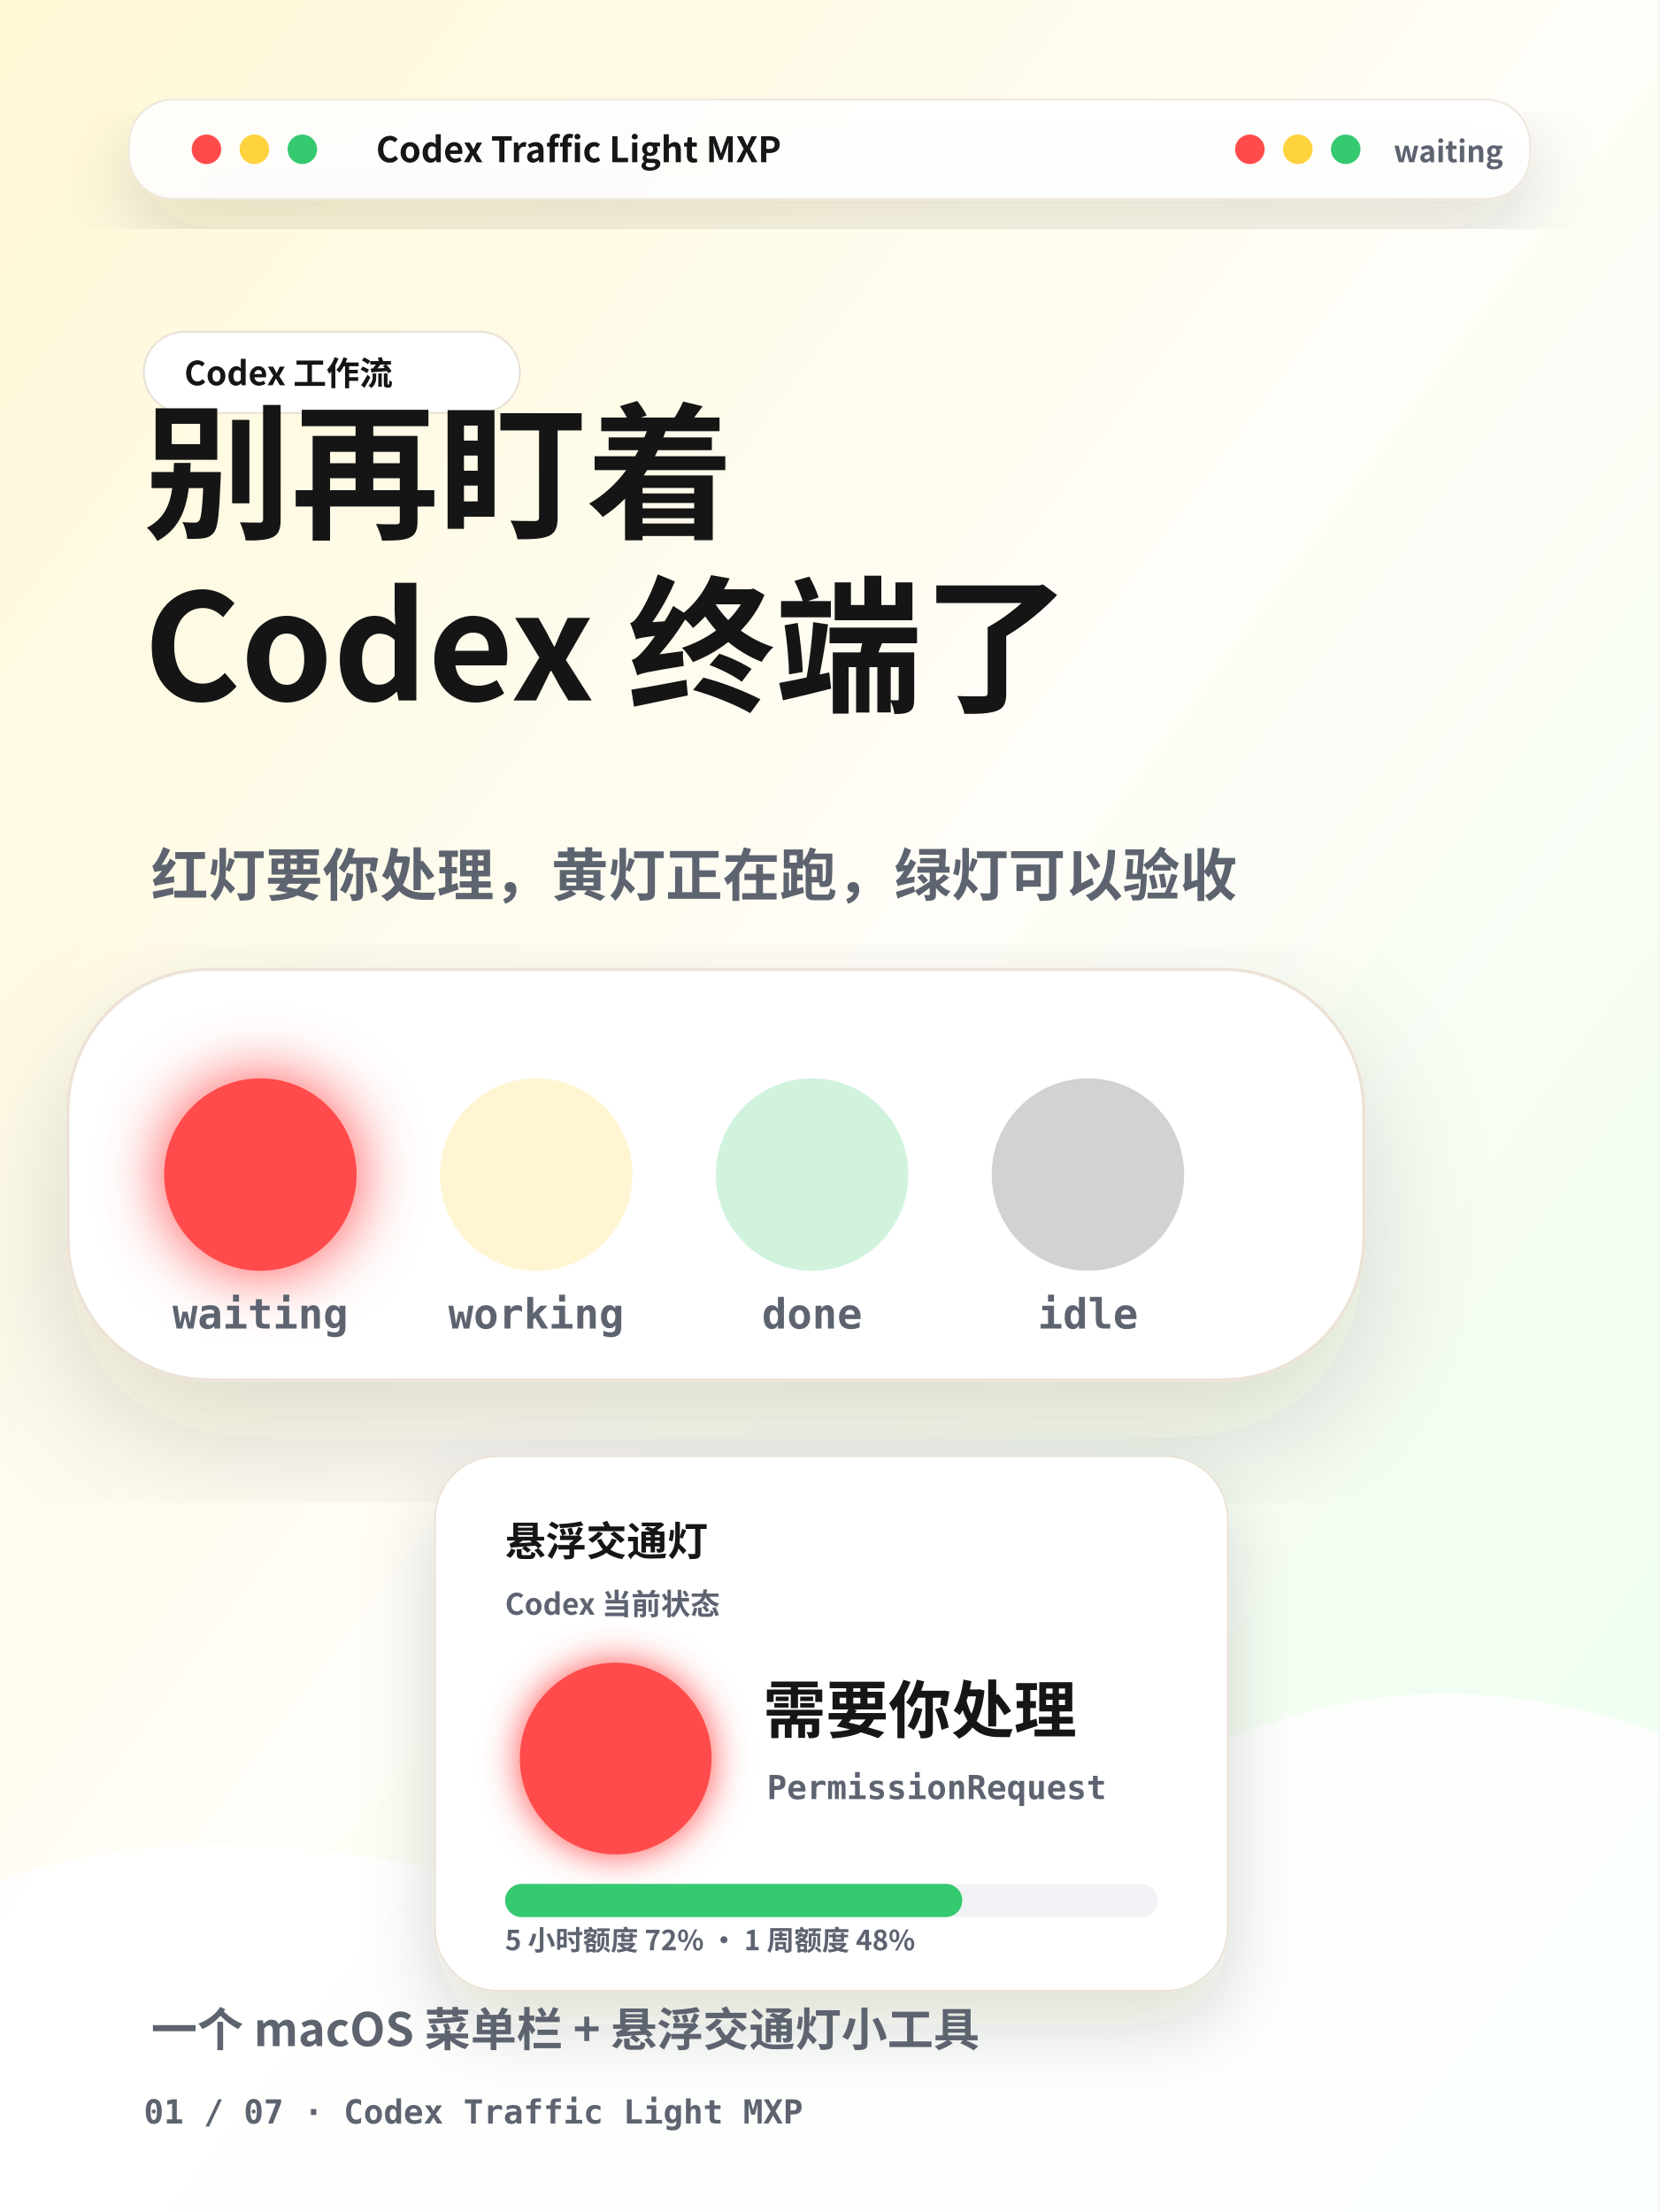
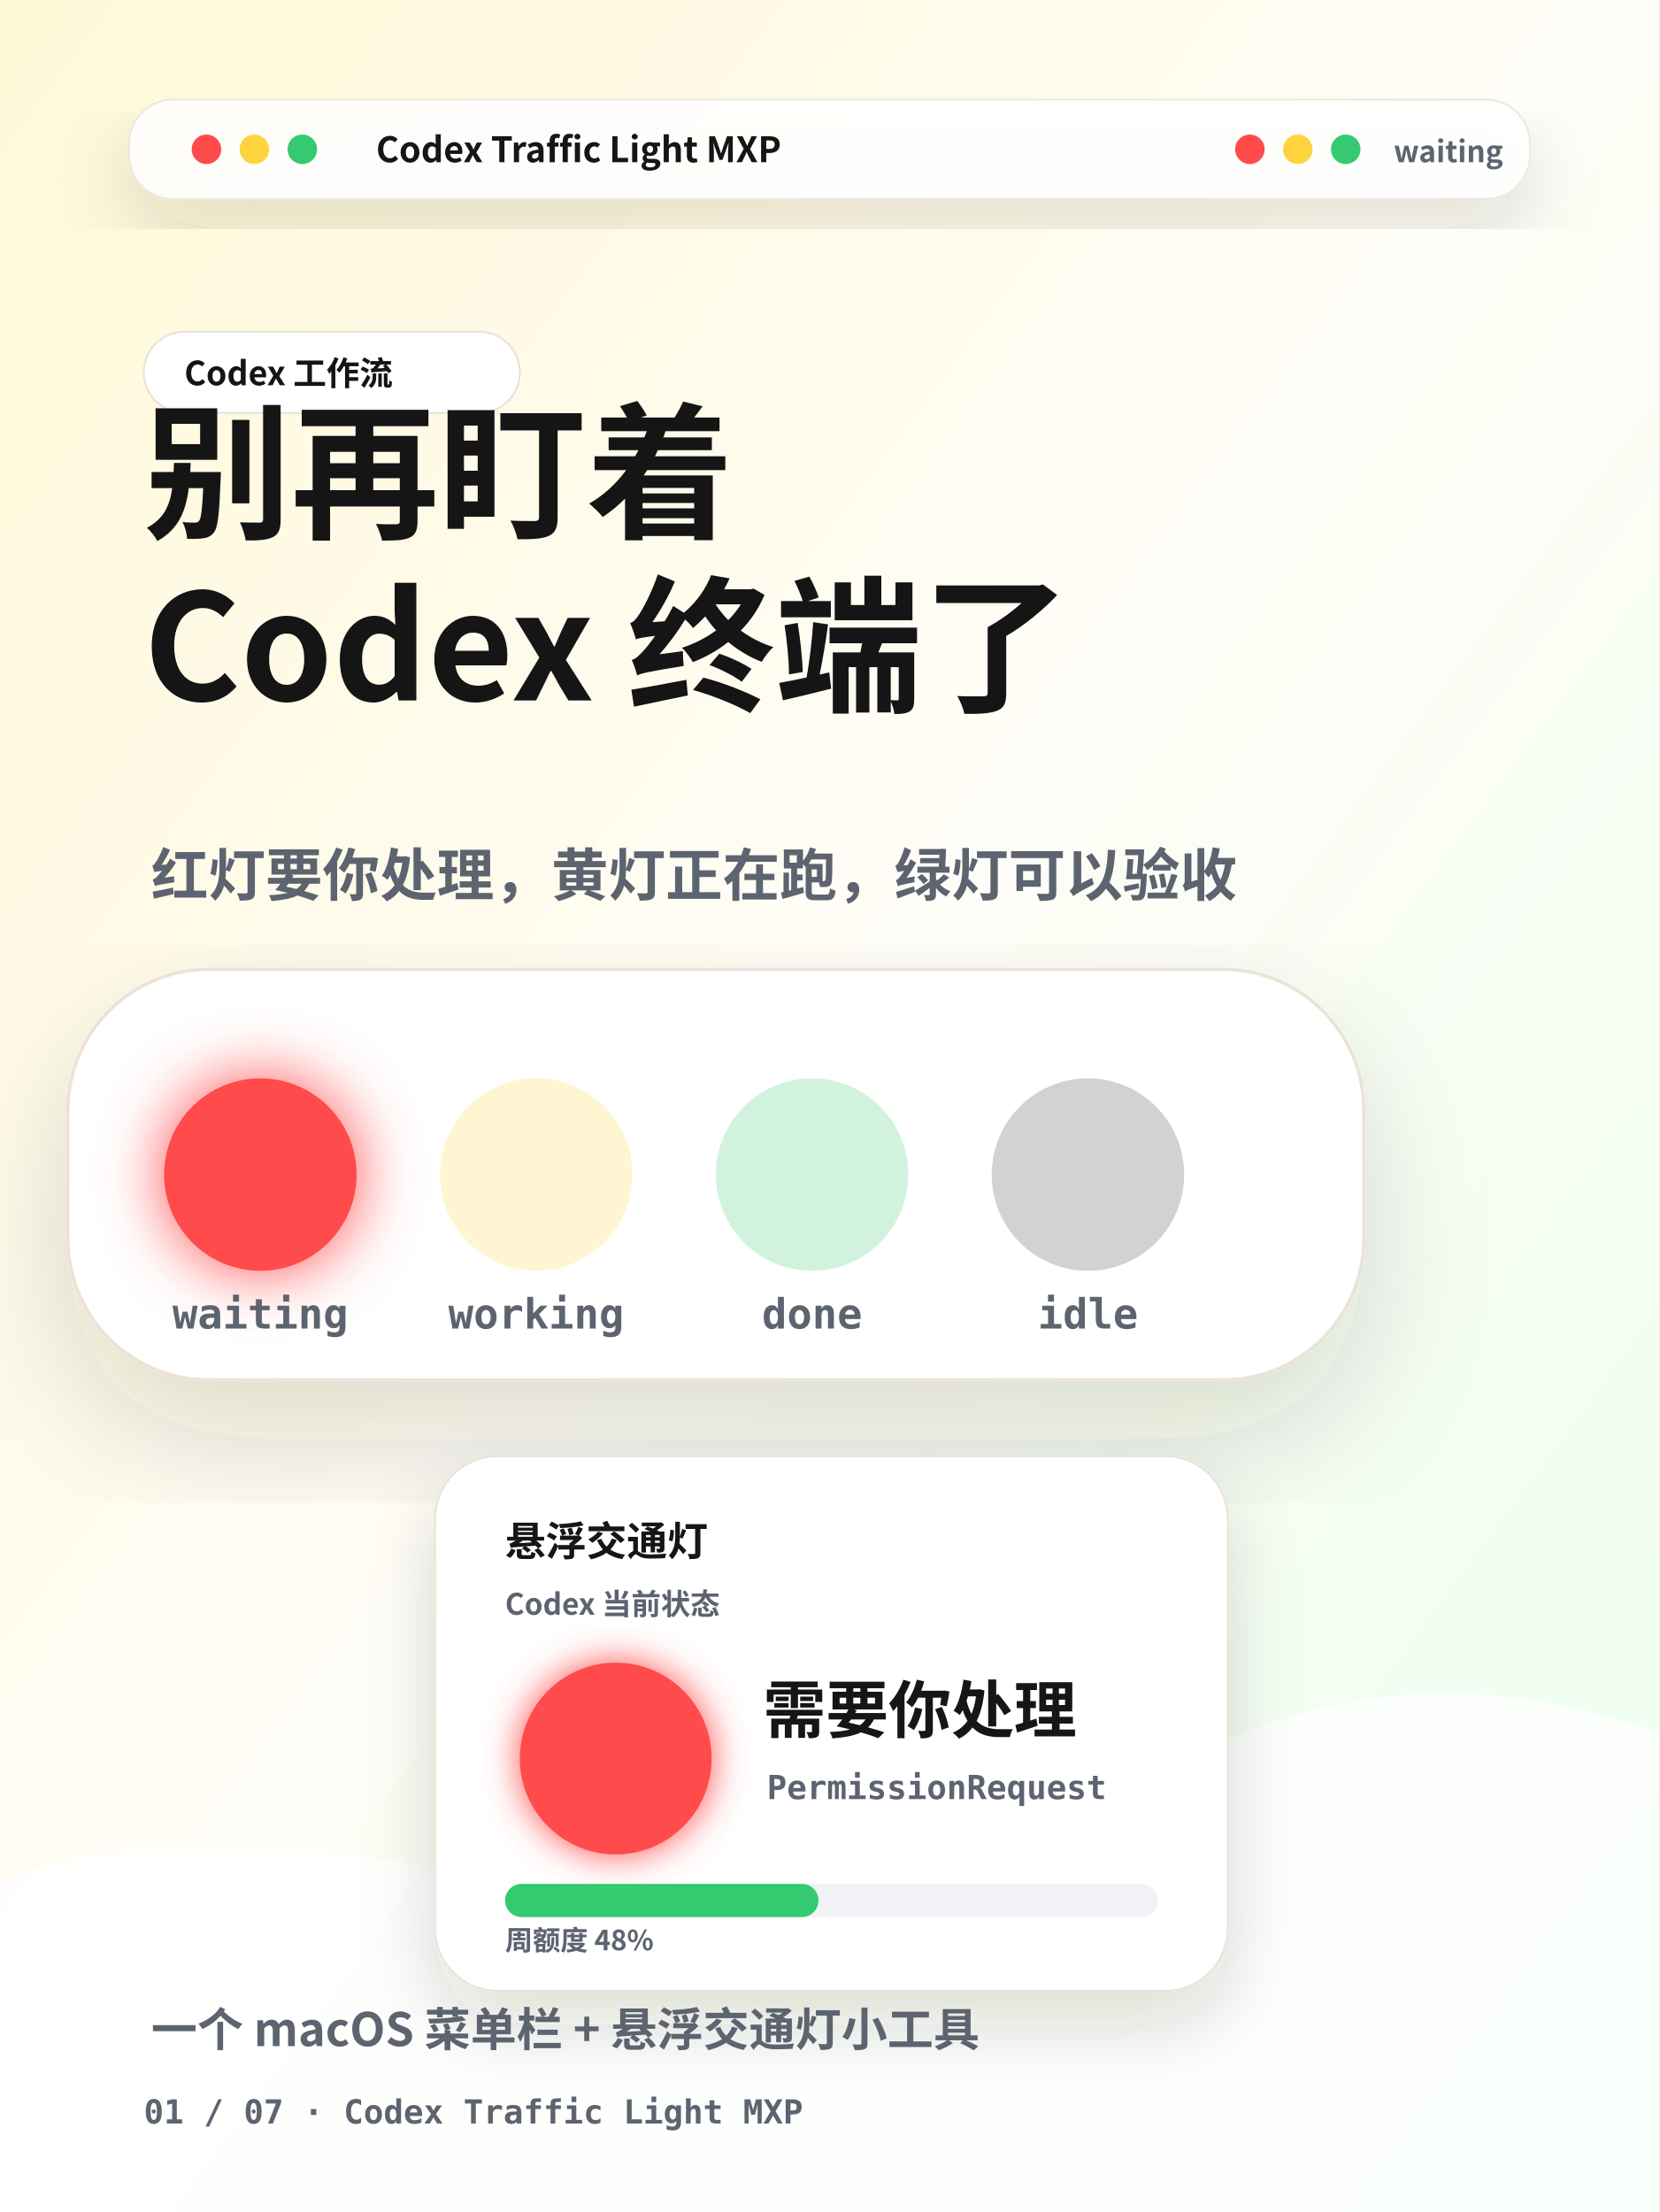
<svg xmlns="http://www.w3.org/2000/svg" width="900" height="1200" viewBox="0 0 900 1200">
  <defs>
    <linearGradient id="bg" x1="0" y1="0" x2="1" y2="1">
      <stop offset="0" stop-color="#fff8d6" />
      <stop offset="0.48" stop-color="#fffdf7" />
      <stop offset="1" stop-color="#ecfff0" />
    </linearGradient>
    <linearGradient id="panel" x1="0" y1="0" x2="1" y2="1">
      <stop offset="0" stop-color="#ffffff" />
      <stop offset="1" stop-color="#f8fbff" />
    </linearGradient>
    <filter id="softShadow" x="-20%" y="-20%" width="140%" height="150%">
      <feDropShadow dx="0" dy="18" stdDeviation="20" flood-color="#2f2618" flood-opacity="0.16" />
    </filter>
    <filter id="smallShadow" x="-20%" y="-20%" width="140%" height="150%">
      <feDropShadow dx="0" dy="10" stdDeviation="12" flood-color="#2f2618" flood-opacity="0.10" />
    </filter>
    <filter id="glow" x="-80%" y="-80%" width="260%" height="260%">
      <feGaussianBlur stdDeviation="10" result="blur" />
      <feMerge>
        <feMergeNode in="blur" />
        <feMergeNode in="SourceGraphic" />
      </feMerge>
    </filter>
  </defs>
  <style>
    text { dominant-baseline: alphabetic; }
  </style>
  <rect width="900" height="1200" fill="url(#bg)" />
  <path d="M0 1020 C190 955 322 1080 510 1008 C662 950 736 884 900 940 L900 1200 L0 1200 Z" fill="#ffffff" opacity="0.78" />
  <g filter="url(#softShadow)">
    <rect x="70" y="54" width="760" height="54" rx="24" fill="rgba(255,255,255,0.88)" stroke="#eee7dd" />
    <circle cx="112" cy="81" r="8" fill="#ff4b4b" />
    <circle cx="138" cy="81" r="8" fill="#ffd33d" />
    <circle cx="164" cy="81" r="8" fill="#35c96f" />
    <text x="204" y="88" font-family="-apple-system, BlinkMacSystemFont, PingFang SC, Hiragino Sans GB, Noto Sans CJK SC, sans-serif" font-size="19" font-weight="800" fill="#151515">Codex Traffic Light MXP</text>
    <g transform="translate(678 71)">
      <circle cx="0" cy="10" r="8" fill="#ff4b4b" />
      <circle cx="26" cy="10" r="8" fill="#ffd33d" />
      <circle cx="52" cy="10" r="8" fill="#35c96f" />
      <text x="78" y="17" font-family="-apple-system, BlinkMacSystemFont, PingFang SC, Hiragino Sans GB, Noto Sans CJK SC, sans-serif" font-size="16" font-weight="700" fill="#5d6470">waiting</text>
    </g>
  </g>
  <rect x="78" y="180" width="204" height="44" rx="22" fill="#ffffff" stroke="#e8e1d7" />
  <text x="100" y="209" font-family="-apple-system, BlinkMacSystemFont, PingFang SC, Hiragino Sans GB, Noto Sans CJK SC, sans-serif" font-size="18" font-weight="800" fill="#151515">Codex 工作流</text>
  <text x="78" y="286" font-family="-apple-system, BlinkMacSystemFont, PingFang SC, Hiragino Sans GB, Noto Sans CJK SC, sans-serif" font-size="80" font-weight="950" fill="#151515" text-anchor="start" letter-spacing="0">
    <tspan x="78" dy="0">别再盯着</tspan>
    <tspan x="78" dy="94">Codex 终端了</tspan>
  </text>
  <text x="82" y="486" font-family="-apple-system, BlinkMacSystemFont, PingFang SC, Hiragino Sans GB, Noto Sans CJK SC, sans-serif" font-size="31" font-weight="800" fill="#5d6470" text-anchor="start" letter-spacing="0">
    <tspan x="82" dy="0">红灯要你处理，黄灯正在跑，绿灯可以验收</tspan>
  </text>
  <g transform="translate(96 585) scale(1.74)">
    <rect x="-34" y="-34" width="404" height="128" rx="44" fill="#ffffff" stroke="#ece2d6" filter="url(#softShadow)" />
    <g>
      <circle cx="26" cy="30" r="30" fill="#ff4b4b" opacity="1" filter="url(#glow)" />
      <text x="26" y="78" text-anchor="middle" font-family="SFMono-Regular, Menlo, Consolas, monospace" font-size="13" font-weight="700" fill="#5d6470">waiting</text>
    </g>
    <g>
      <circle cx="112" cy="30" r="30" fill="#ffd33d" opacity="0.23" />
      <text x="112" y="78" text-anchor="middle" font-family="SFMono-Regular, Menlo, Consolas, monospace" font-size="13" font-weight="700" fill="#5d6470">working</text>
    </g>
    <g>
      <circle cx="198" cy="30" r="30" fill="#35c96f" opacity="0.23" />
      <text x="198" y="78" text-anchor="middle" font-family="SFMono-Regular, Menlo, Consolas, monospace" font-size="13" font-weight="700" fill="#5d6470">done</text>
    </g>
    <g>
      <circle cx="284" cy="30" r="30" fill="#34373d" opacity="0.23" />
      <text x="284" y="78" text-anchor="middle" font-family="SFMono-Regular, Menlo, Consolas, monospace" font-size="13" font-weight="700" fill="#5d6470">idle</text>
    </g>
  </g>
  <g transform="translate(236 790)" filter="url(#softShadow)">
    <rect width="430" height="290" rx="34" fill="#ffffff" stroke="#ebe2d6" />
    <text x="38" y="54" font-family="-apple-system, BlinkMacSystemFont, PingFang SC, Hiragino Sans GB, Noto Sans CJK SC, sans-serif" font-size="22" font-weight="900" fill="#151515">悬浮交通灯</text>
    <text x="38" y="86" font-family="-apple-system, BlinkMacSystemFont, PingFang SC, Hiragino Sans GB, Noto Sans CJK SC, sans-serif" font-size="16" font-weight="600" fill="#5d6470">Codex 当前状态</text>
    <circle cx="98" cy="164" r="52" fill="#ff4b4b" filter="url(#glow)" />
    <text x="178" y="150" font-family="-apple-system, BlinkMacSystemFont, PingFang SC, Hiragino Sans GB, Noto Sans CJK SC, sans-serif" font-size="34" font-weight="900" fill="#151515">需要你处理</text>
    <text x="180" y="186" font-family="SFMono-Regular, Menlo, Consolas, monospace" font-size="18" font-weight="700" fill="#5d6470">PermissionRequest</text>
    <rect x="38" y="232" width="354" height="18" rx="9" fill="#f0f2f5" />
-     <rect x="38" y="232" width="248" height="18" rx="9" fill="#35c96f" />
-     <text x="38" y="268" font-family="-apple-system, BlinkMacSystemFont, PingFang SC, Hiragino Sans GB, Noto Sans CJK SC, sans-serif" font-size="15" font-weight="700" fill="#5d6470">5 小时额度 72% · 1 周额度 48%</text>
+     <rect x="38" y="232" width="170" height="18" rx="9" fill="#35c96f" />
+     <text x="38" y="268" font-family="-apple-system, BlinkMacSystemFont, PingFang SC, Hiragino Sans GB, Noto Sans CJK SC, sans-serif" font-size="15" font-weight="700" fill="#5d6470">周额度 48%</text>
  </g>
  <text x="82" y="1110" font-family="-apple-system, BlinkMacSystemFont, PingFang SC, Hiragino Sans GB, Noto Sans CJK SC, sans-serif" font-size="25" font-weight="800" fill="#5d6470" text-anchor="start" letter-spacing="0">
    <tspan x="82" dy="0">一个 macOS 菜单栏 + 悬浮交通灯小工具</tspan>
  </text>
  <text x="78" y="1152" font-family="SFMono-Regular, Menlo, Consolas, monospace" font-size="18" font-weight="800" fill="#5d6470">01 / 07 · Codex Traffic Light MXP</text>
</svg>
